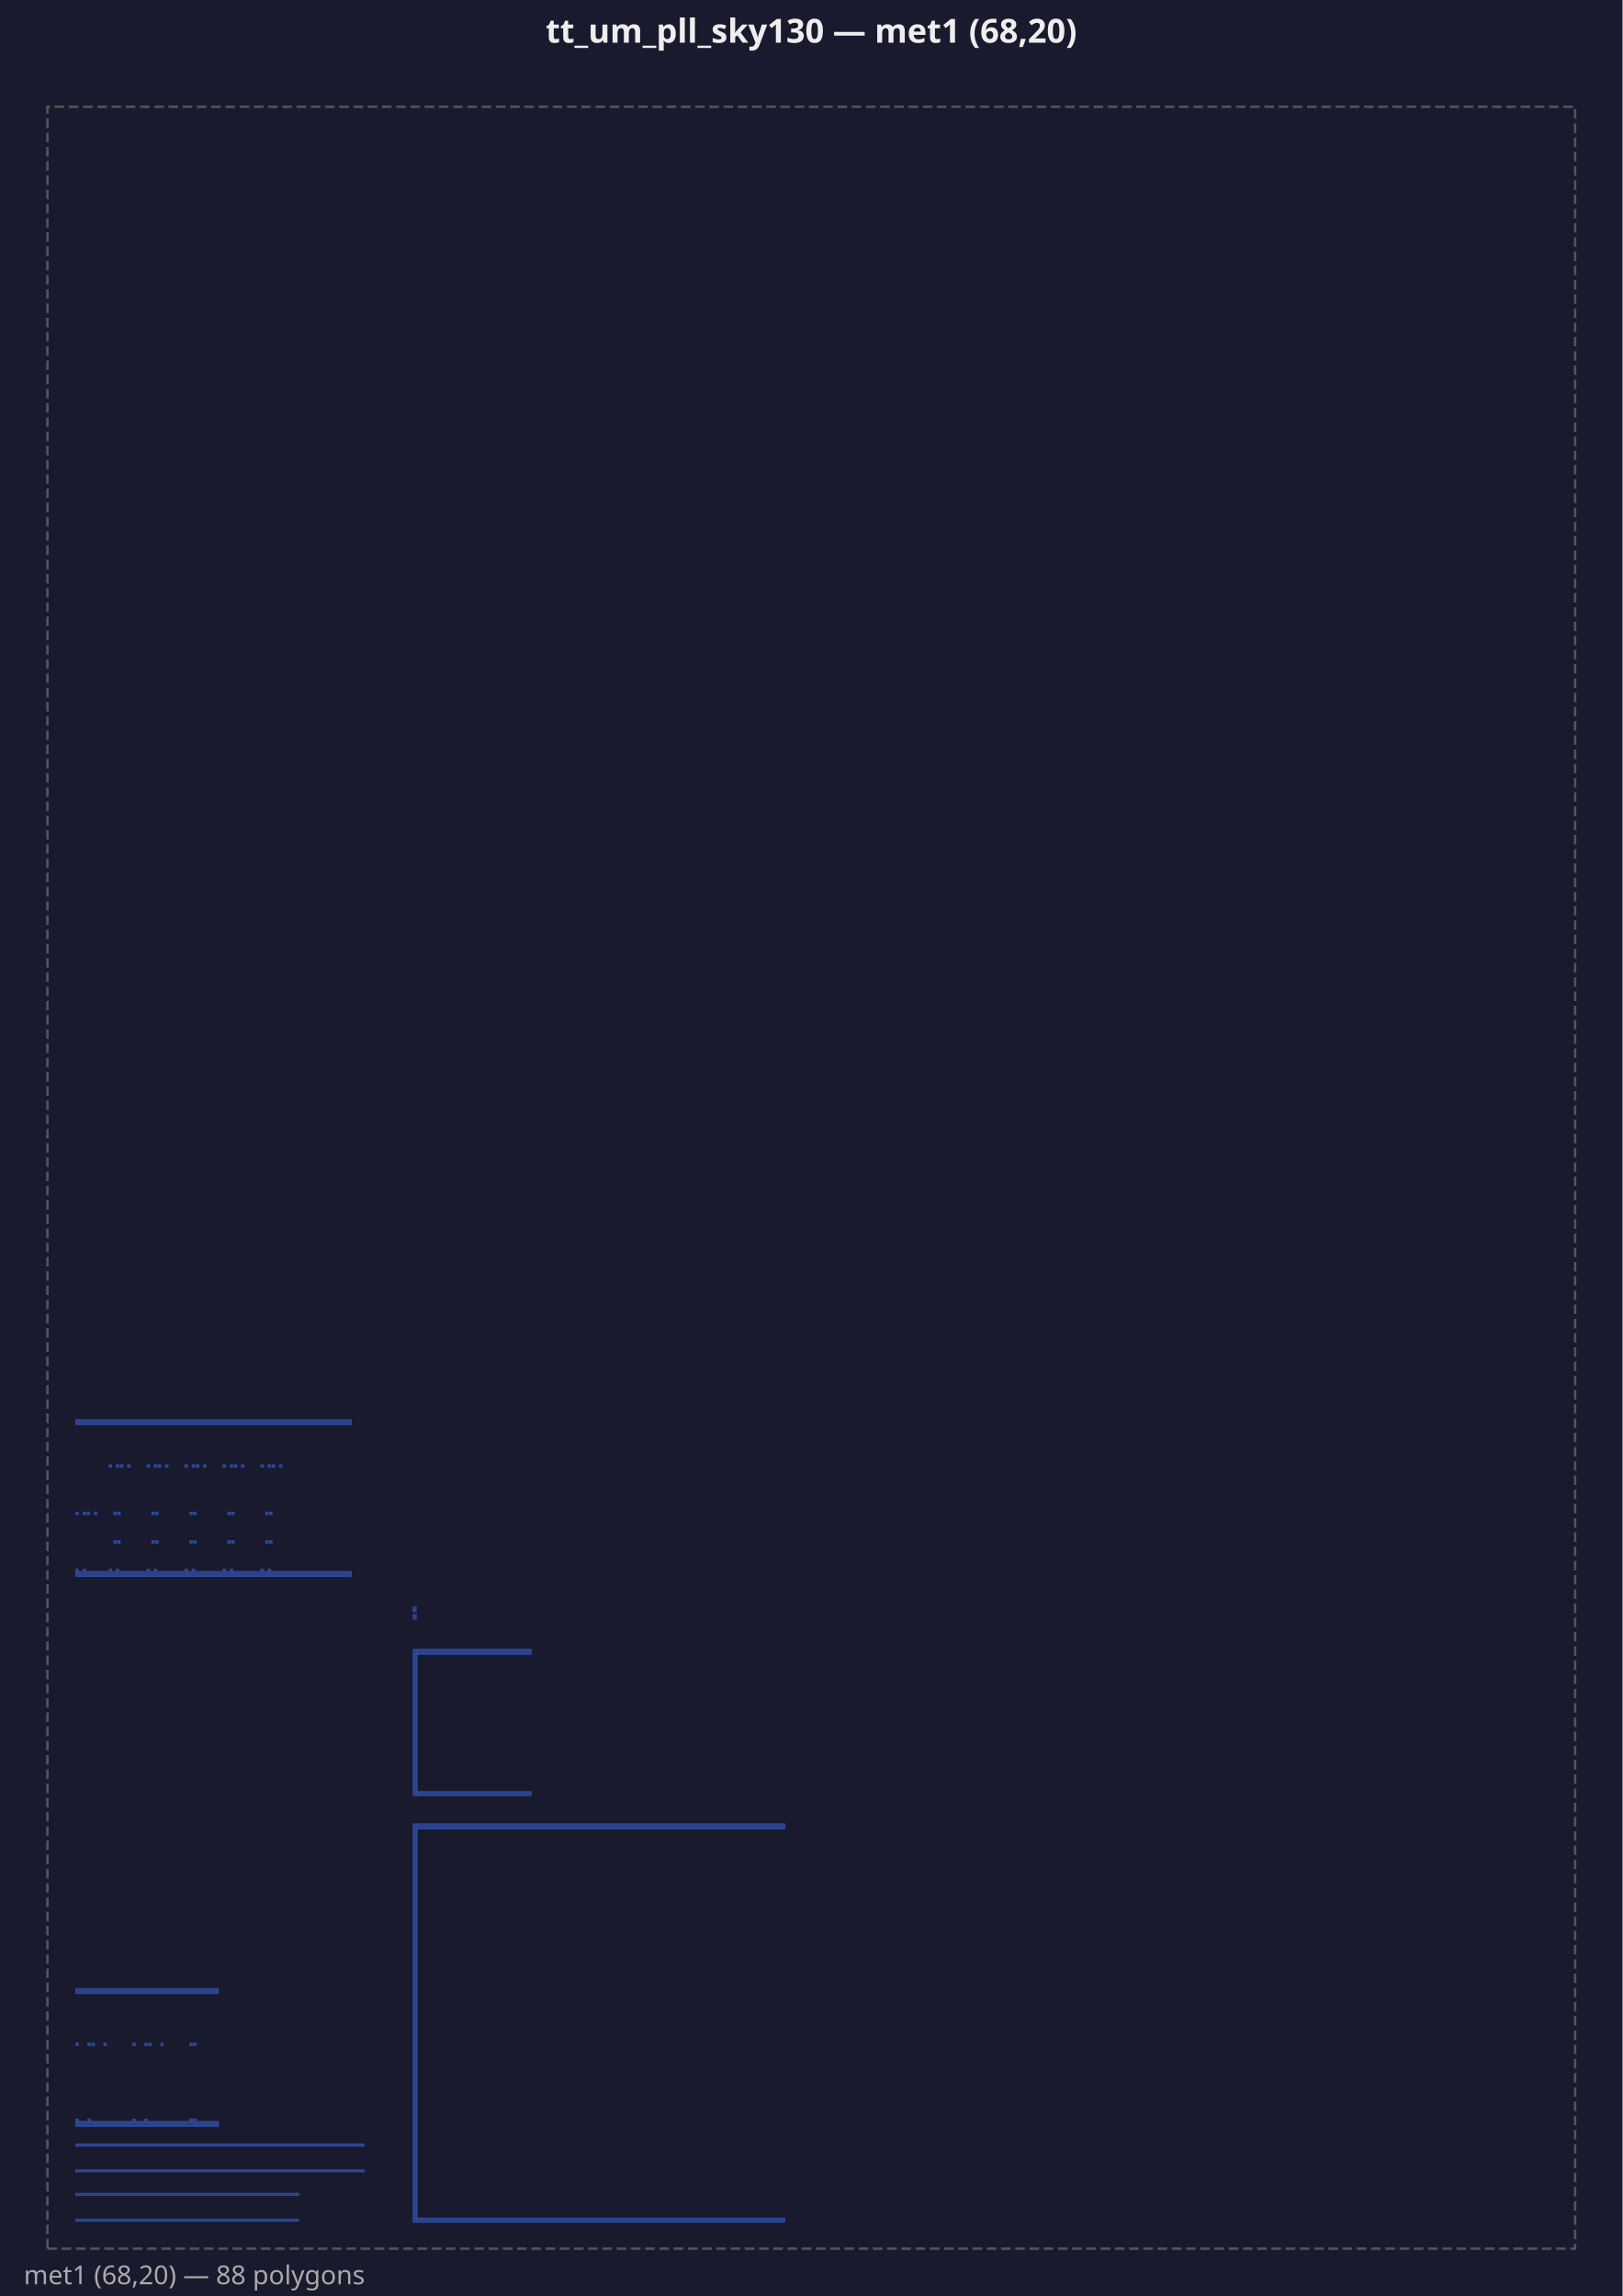
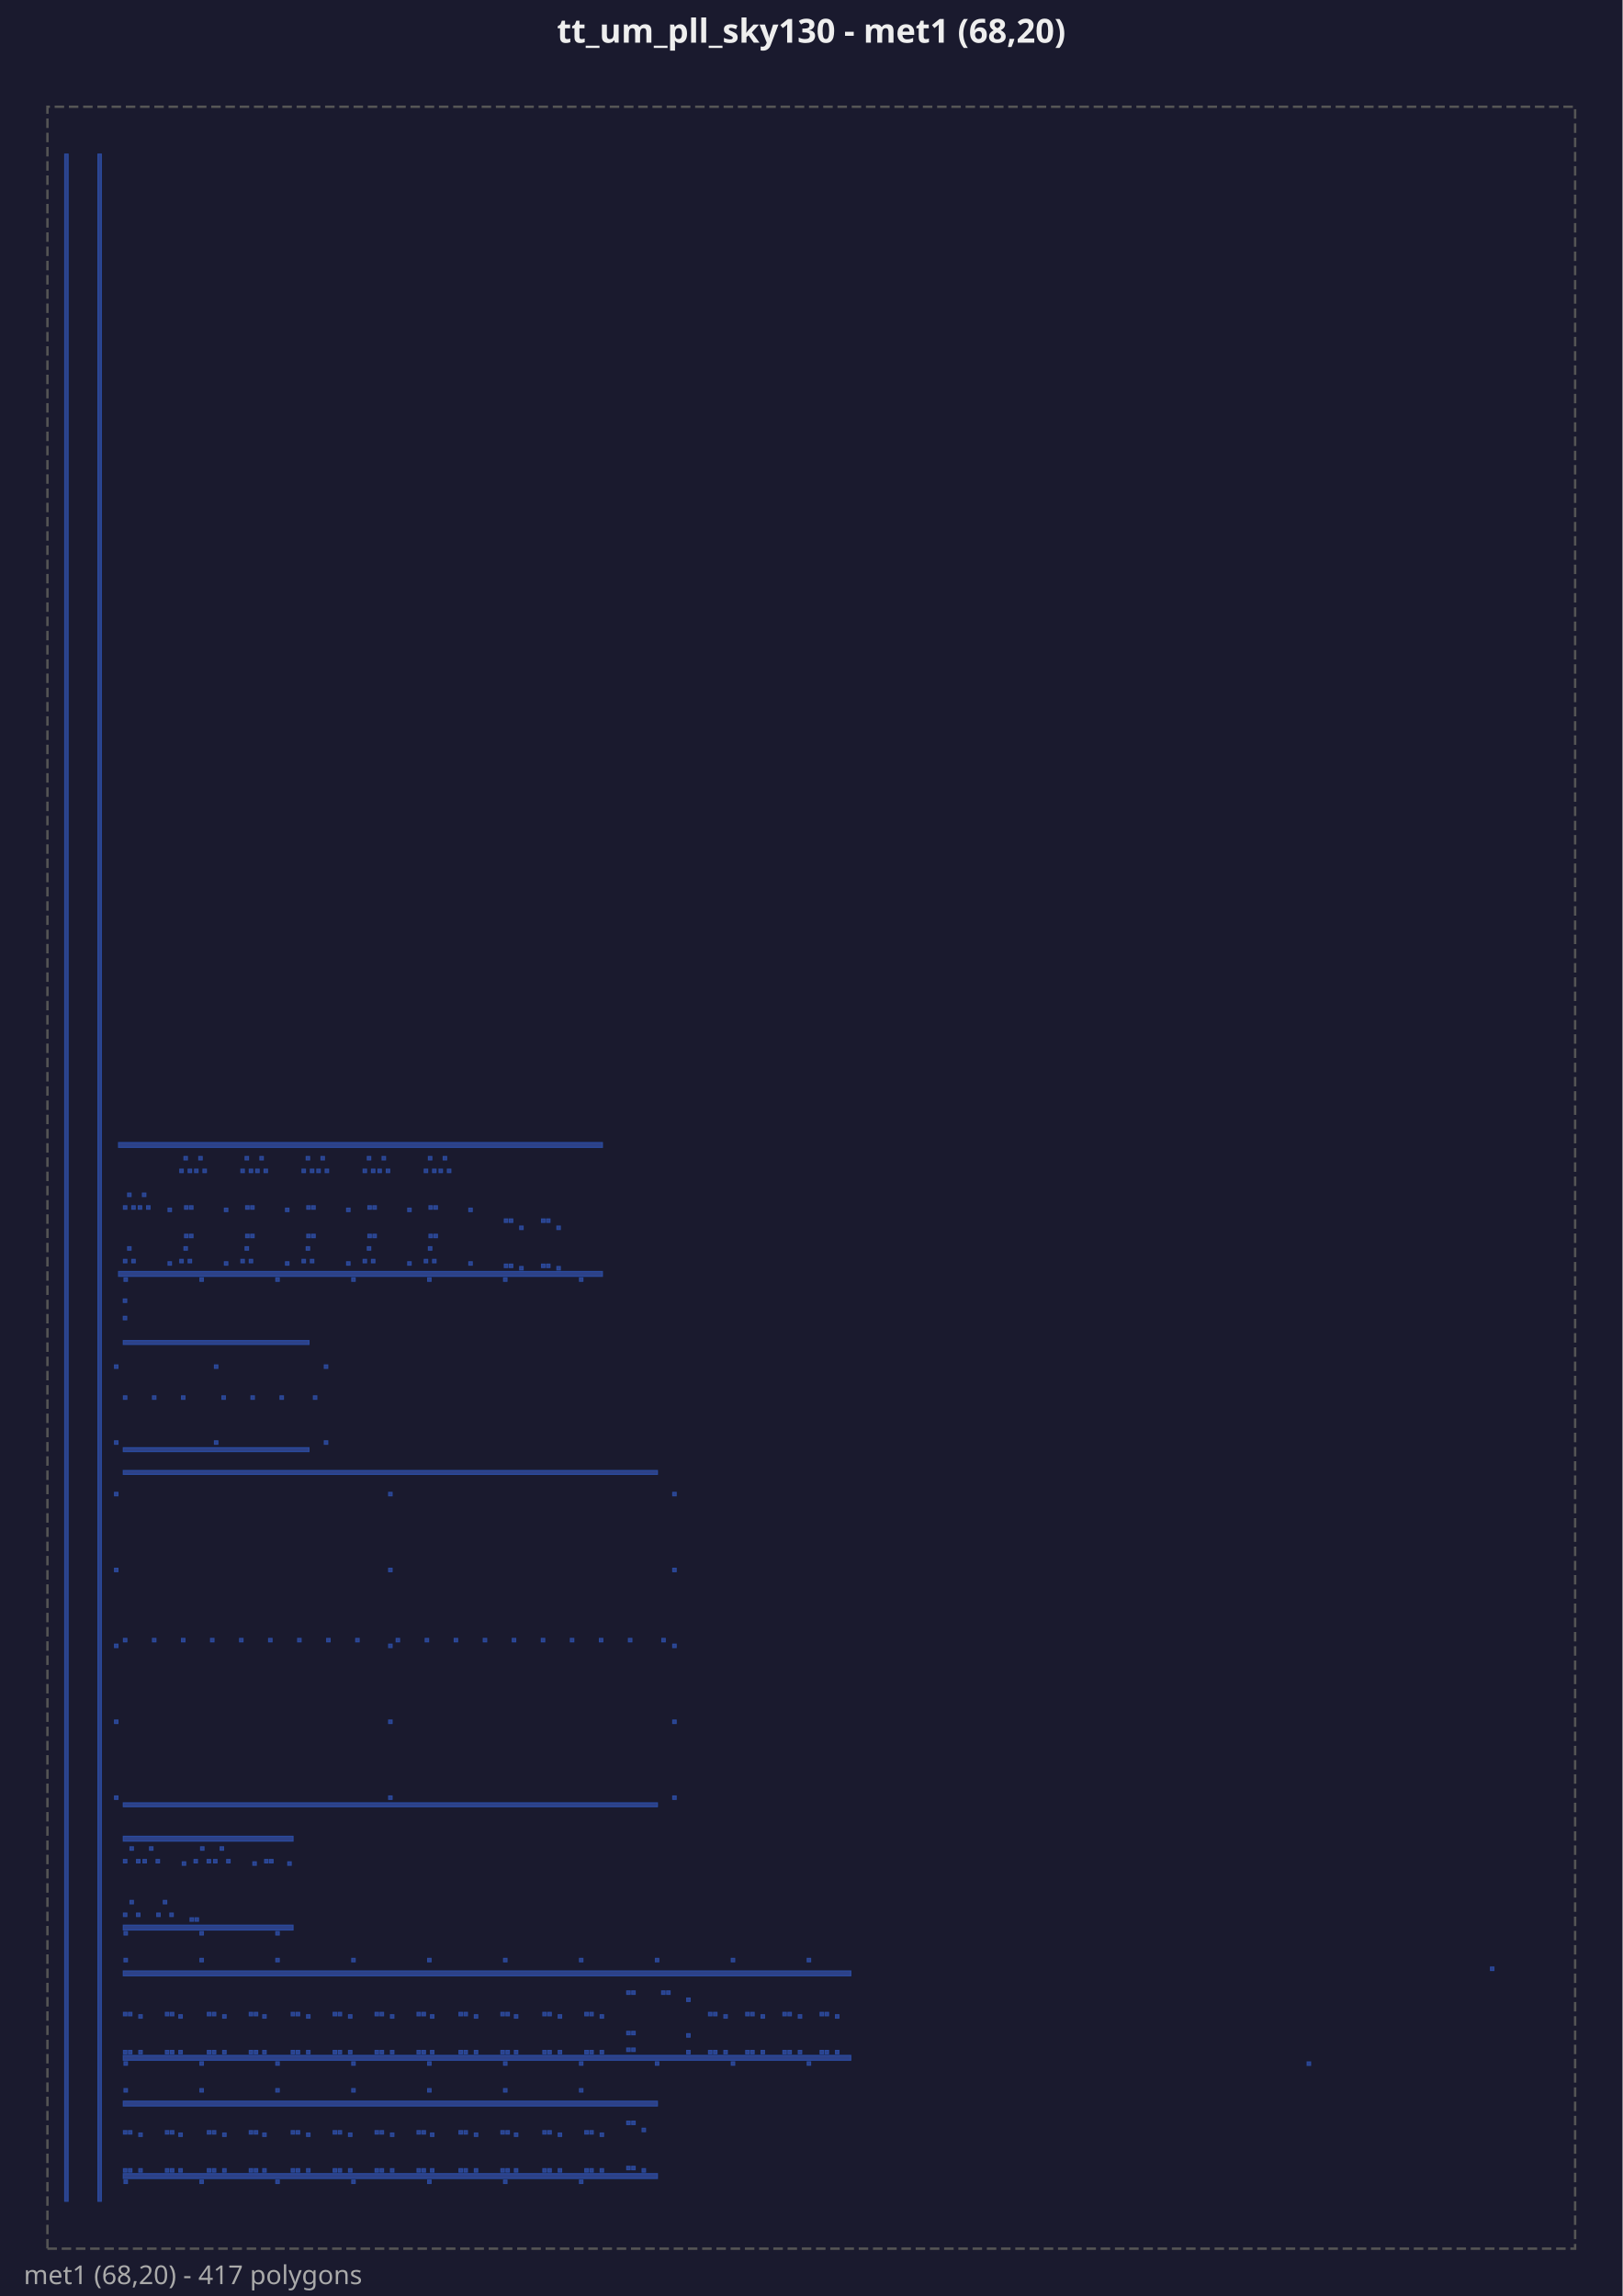
<svg xmlns="http://www.w3.org/2000/svg" width="684.0" height="968.0" viewBox="0 0 684.0 968.0">
  <rect width="100%" height="100%" fill="#1a1a2e" />
-   <text x="342.0" y="18" font-family="sans-serif" font-size="14" fill="#eee" text-anchor="middle" font-weight="bold">tt_um_pll_sky130 — met1 (68,20)</text>
+   <text x="342.0" y="18" font-family="sans-serif" font-size="14" fill="#eee" text-anchor="middle" font-weight="bold">tt_um_pll_sky130 - met1 (68,20)</text>
  <g transform="translate(0, 25)">
    <path d="M 20.00,923.04 L 664.00,923.04 L 664.00,20.00 L 20.00,20.00 Z" fill="none" stroke="#555555" stroke-width="1" stroke-dasharray="4,2" />
-     <path d="M 32.00,911.44 L 125.84,911.44 L 125.84,910.64 L 32.00,910.64 Z M 32.00,900.56 L 125.84,900.56 L 125.84,899.76 L 32.00,899.76 Z M 32.00,890.64 L 153.44,890.64 L 153.44,889.84 L 32.00,889.84 Z M 32.00,879.76 L 153.44,879.76 L 153.44,878.96 L 32.00,878.96 Z M 32.00,815.44 L 92.00,815.44 L 92.00,813.44 L 32.00,813.44 Z M 32.00,871.44 L 92.00,871.44 L 92.00,869.44 L 32.00,869.44 Z M 32.06,837.38 L 32.98,837.38 L 32.98,836.46 L 32.06,836.46 Z M 37.10,837.38 L 38.02,837.38 L 38.02,836.46 L 37.10,836.46 Z M 38.82,837.38 L 39.74,837.38 L 39.74,836.46 L 38.82,836.46 Z M 43.86,837.38 L 44.78,837.38 L 44.78,836.46 L 43.86,836.46 Z M 56.06,837.38 L 56.98,837.38 L 56.98,836.46 L 56.06,836.46 Z M 61.10,837.38 L 62.02,837.38 L 62.02,836.46 L 61.10,836.46 Z M 62.82,837.38 L 63.74,837.38 L 63.74,836.46 L 62.82,836.46 Z M 67.86,837.38 L 68.78,837.38 L 68.78,836.46 L 67.86,836.46 Z M 80.06,837.38 L 80.98,837.38 L 80.98,836.46 L 80.06,836.46 Z M 81.70,837.38 L 82.62,837.38 L 82.62,836.46 L 81.70,836.46 Z M 32.06,869.38 L 32.98,869.38 L 32.98,868.46 L 32.06,868.46 Z M 37.10,869.38 L 38.02,869.38 L 38.02,868.46 L 37.10,868.46 Z M 56.06,869.38 L 56.98,869.38 L 56.98,868.46 L 56.06,868.46 Z M 61.10,869.38 L 62.02,869.38 L 62.02,868.46 L 61.10,868.46 Z M 80.06,869.38 L 80.98,869.38 L 80.98,868.46 L 80.06,868.46 Z M 81.70,869.38 L 82.62,869.38 L 82.62,868.46 L 81.70,868.46 Z M 174.20,746.00 L 330.76,746.00 L 330.76,744.00 L 174.20,744.00 Z M 174.20,911.84 L 330.76,911.84 L 330.76,910.24 L 174.20,910.24 Z M 174.20,911.84 L 175.80,911.84 L 175.80,744.00 L 174.20,744.00 Z M 174.20,672.39 L 223.84,672.39 L 223.84,670.39 L 174.20,670.39 Z M 174.20,732.00 L 223.84,732.00 L 223.84,730.40 L 174.20,730.40 Z M 174.20,732.00 L 175.80,732.00 L 175.80,670.39 L 174.20,670.39 Z M 174.20,657.59 L 175.40,657.59 L 175.40,655.79 L 174.20,655.79 Z M 174.20,654.39 L 175.40,654.39 L 175.40,652.59 L 174.20,652.59 Z M 32.00,575.59 L 148.00,575.59 L 148.00,573.59 L 32.00,573.59 Z M 32.00,639.59 L 148.00,639.59 L 148.00,637.59 L 32.00,637.59 Z M 32.06,613.53 L 32.98,613.53 L 32.98,612.61 L 32.06,612.61 Z M 35.10,613.53 L 36.02,613.53 L 36.02,612.61 L 35.10,612.61 Z M 36.82,613.53 L 37.74,613.53 L 37.74,612.61 L 36.82,612.61 Z M 39.86,613.53 L 40.78,613.53 L 40.78,612.61 L 39.86,612.61 Z M 32.06,637.53 L 32.98,637.53 L 32.98,636.61 L 32.06,636.61 Z M 35.10,637.53 L 36.02,637.53 L 36.02,636.61 L 35.10,636.61 Z M 46.06,593.53 L 46.98,593.53 L 46.98,592.61 L 46.06,592.61 Z M 49.10,593.53 L 50.02,593.53 L 50.02,592.61 L 49.10,592.61 Z M 50.82,593.53 L 51.74,593.53 L 51.74,592.61 L 50.82,592.61 Z M 53.86,593.53 L 54.78,593.53 L 54.78,592.61 L 53.86,592.61 Z M 48.06,613.53 L 48.98,613.53 L 48.98,612.61 L 48.06,612.61 Z M 49.70,613.53 L 50.62,613.53 L 50.62,612.61 L 49.70,612.61 Z M 48.06,625.53 L 48.98,625.53 L 48.98,624.61 L 48.06,624.61 Z M 49.70,625.53 L 50.62,625.53 L 50.62,624.61 L 49.70,624.61 Z M 46.06,637.53 L 46.98,637.53 L 46.98,636.61 L 46.06,636.61 Z M 49.10,637.53 L 50.02,637.53 L 50.02,636.61 L 49.10,636.61 Z M 62.06,593.53 L 62.98,593.53 L 62.98,592.61 L 62.06,592.61 Z M 65.10,593.53 L 66.02,593.53 L 66.02,592.61 L 65.10,592.61 Z M 66.82,593.53 L 67.74,593.53 L 67.74,592.61 L 66.82,592.61 Z M 69.86,593.53 L 70.78,593.53 L 70.78,592.61 L 69.86,592.61 Z M 64.06,613.53 L 64.98,613.53 L 64.98,612.61 L 64.06,612.61 Z M 65.70,613.53 L 66.62,613.53 L 66.62,612.61 L 65.70,612.61 Z M 64.06,625.53 L 64.98,625.53 L 64.98,624.61 L 64.06,624.61 Z M 65.70,625.53 L 66.62,625.53 L 66.62,624.61 L 65.70,624.61 Z M 62.06,637.53 L 62.98,637.53 L 62.98,636.61 L 62.06,636.61 Z M 65.10,637.53 L 66.02,637.53 L 66.02,636.61 L 65.10,636.61 Z M 78.06,593.53 L 78.98,593.53 L 78.98,592.61 L 78.06,592.61 Z M 81.10,593.53 L 82.02,593.53 L 82.02,592.61 L 81.10,592.61 Z M 82.82,593.53 L 83.74,593.53 L 83.74,592.61 L 82.82,592.61 Z M 85.86,593.53 L 86.78,593.53 L 86.78,592.61 L 85.86,592.61 Z M 80.06,613.53 L 80.98,613.53 L 80.98,612.61 L 80.06,612.61 Z M 81.70,613.53 L 82.62,613.53 L 82.62,612.61 L 81.70,612.61 Z M 80.06,625.53 L 80.98,625.53 L 80.98,624.61 L 80.06,624.61 Z M 81.70,625.53 L 82.62,625.53 L 82.62,624.61 L 81.70,624.61 Z M 78.06,637.53 L 78.98,637.53 L 78.98,636.61 L 78.06,636.61 Z M 81.10,637.53 L 82.02,637.53 L 82.02,636.61 L 81.10,636.61 Z M 94.06,593.53 L 94.98,593.53 L 94.98,592.61 L 94.06,592.61 Z M 97.10,593.53 L 98.02,593.53 L 98.02,592.61 L 97.10,592.61 Z M 98.82,593.53 L 99.74,593.53 L 99.74,592.61 L 98.82,592.61 Z M 101.86,593.53 L 102.78,593.53 L 102.78,592.61 L 101.86,592.61 Z M 96.06,613.53 L 96.98,613.53 L 96.98,612.61 L 96.06,612.61 Z M 97.70,613.53 L 98.62,613.53 L 98.62,612.61 L 97.70,612.61 Z M 96.06,625.53 L 96.98,625.53 L 96.98,624.61 L 96.06,624.61 Z M 97.70,625.53 L 98.62,625.53 L 98.62,624.61 L 97.70,624.61 Z M 94.06,637.53 L 94.98,637.53 L 94.98,636.61 L 94.06,636.61 Z M 97.10,637.53 L 98.02,637.53 L 98.02,636.61 L 97.10,636.61 Z M 110.06,593.53 L 110.98,593.53 L 110.98,592.61 L 110.06,592.61 Z M 113.10,593.53 L 114.02,593.53 L 114.02,592.61 L 113.10,592.61 Z M 114.82,593.53 L 115.74,593.53 L 115.74,592.61 L 114.82,592.61 Z M 117.86,593.53 L 118.78,593.53 L 118.78,592.61 L 117.86,592.61 Z M 112.06,613.53 L 112.98,613.53 L 112.98,612.61 L 112.06,612.61 Z M 113.70,613.53 L 114.62,613.53 L 114.62,612.61 L 113.70,612.61 Z M 112.06,625.53 L 112.98,625.53 L 112.98,624.61 L 112.06,624.61 Z M 113.70,625.53 L 114.62,625.53 L 114.62,624.61 L 113.70,624.61 Z M 110.06,637.53 L 110.98,637.53 L 110.98,636.61 L 110.06,636.61 Z M 113.10,637.53 L 114.02,637.53 L 114.02,636.61 L 113.10,636.61 Z" fill="#4169E1" fill-opacity="0.5" stroke="#2a4a9e" stroke-width="0.5" />
-     <text x="10" y="938.04" font-family="sans-serif" font-size="11" fill="#aaaaaa">met1 (68,20) — 88 polygons</text>
+     <path d="M 41.30,40.00 L 41.30,903.04 L 42.70,903.04 L 42.70,40.00 Z M 27.30,40.00 L 27.30,903.04 L 28.70,903.04 L 28.70,40.00 Z M 253.92,456.72 L 50.00,456.72 L 50.00,458.72 L 253.92,458.72 Z M 156.26,462.60 L 154.86,462.60 L 154.86,464.00 L 156.26,464.00 Z M 162.50,462.60 L 161.10,462.60 L 161.10,464.00 L 162.50,464.00 Z M 182.02,462.60 L 180.62,462.60 L 180.62,464.00 L 182.02,464.00 Z M 188.26,462.60 L 186.86,462.60 L 186.86,464.00 L 188.26,464.00 Z M 136.74,462.60 L 135.34,462.60 L 135.34,464.00 L 136.74,464.00 Z M 130.50,462.60 L 129.10,462.60 L 129.10,464.00 L 130.50,464.00 Z M 110.98,462.60 L 109.58,462.60 L 109.58,464.00 L 110.98,464.00 Z M 104.74,462.60 L 103.34,462.60 L 103.34,464.00 L 104.74,464.00 Z M 78.98,462.60 L 77.58,462.60 L 77.58,464.00 L 78.98,464.00 Z M 85.22,462.60 L 83.82,462.60 L 83.82,464.00 L 85.22,464.00 Z M 109.22,467.94 L 107.82,467.94 L 107.82,469.34 L 109.22,469.34 Z M 138.50,467.94 L 137.10,467.94 L 137.10,469.34 L 138.50,469.34 Z M 77.22,467.94 L 75.82,467.94 L 75.82,469.34 L 77.22,469.34 Z M 80.74,467.94 L 79.34,467.94 L 79.34,469.34 L 80.74,469.34 Z M 154.50,467.94 L 153.10,467.94 L 153.10,469.34 L 154.50,469.34 Z M 158.02,467.94 L 156.62,467.94 L 156.62,469.34 L 158.02,469.34 Z M 83.46,467.94 L 82.06,467.94 L 82.06,469.34 L 83.46,469.34 Z M 160.74,467.94 L 159.34,467.94 L 159.34,469.34 L 160.74,469.34 Z M 164.26,467.94 L 162.86,467.94 L 162.86,469.34 L 164.26,469.34 Z M 86.98,467.94 L 85.58,467.94 L 85.58,469.34 L 86.98,469.34 Z M 134.98,467.94 L 133.58,467.94 L 133.58,469.34 L 134.98,469.34 Z M 180.26,467.94 L 178.86,467.94 L 178.86,469.34 L 180.26,469.34 Z M 183.78,467.94 L 182.38,467.94 L 182.38,469.34 L 183.78,469.34 Z M 132.26,467.94 L 130.86,467.94 L 130.86,469.34 L 132.26,469.34 Z M 128.74,467.94 L 127.34,467.94 L 127.34,469.34 L 128.74,469.34 Z M 102.98,467.94 L 101.58,467.94 L 101.58,469.34 L 102.98,469.34 Z M 186.50,467.94 L 185.10,467.94 L 185.10,469.34 L 186.50,469.34 Z M 106.50,467.94 L 105.10,467.94 L 105.10,469.34 L 106.50,469.34 Z M 190.02,467.94 L 188.62,467.94 L 188.62,469.34 L 190.02,469.34 Z M 112.74,467.94 L 111.34,467.94 L 111.34,469.34 L 112.74,469.34 Z M 55.22,478.04 L 53.82,478.04 L 53.82,479.44 L 55.22,479.44 Z M 61.46,478.04 L 60.06,478.04 L 60.06,479.44 L 61.46,479.44 Z M 132.86,483.38 L 131.46,483.38 L 131.46,484.78 L 132.86,484.78 Z M 107.10,483.38 L 105.70,483.38 L 105.70,484.78 L 107.10,484.78 Z M 104.98,483.38 L 103.58,483.38 L 103.58,484.78 L 104.98,484.78 Z M 81.34,483.38 L 79.94,483.38 L 79.94,484.78 L 81.34,484.78 Z M 79.22,483.38 L 77.82,483.38 L 77.82,484.78 L 79.22,484.78 Z M 158.62,483.38 L 157.22,483.38 L 157.22,484.78 L 158.62,484.78 Z M 156.50,483.38 L 155.10,483.38 L 155.10,484.78 L 156.50,484.78 Z M 184.38,483.38 L 182.98,483.38 L 182.98,484.78 L 184.38,484.78 Z M 182.26,483.38 L 180.86,483.38 L 180.86,484.78 L 182.26,484.78 Z M 130.74,483.38 L 129.34,483.38 L 129.34,484.78 L 130.74,484.78 Z M 53.46,483.38 L 52.06,483.38 L 52.06,484.78 L 53.46,484.78 Z M 63.22,483.38 L 61.82,483.38 L 61.82,484.78 L 63.22,484.78 Z M 59.70,483.38 L 58.30,483.38 L 58.30,484.78 L 59.70,484.78 Z M 56.98,483.38 L 55.58,483.38 L 55.58,484.78 L 56.98,484.78 Z M 121.78,484.38 L 120.38,484.38 L 120.38,485.78 L 121.78,485.78 Z M 173.30,484.38 L 171.90,484.38 L 171.90,485.78 L 173.30,485.78 Z M 199.06,484.38 L 197.66,484.38 L 197.66,485.78 L 199.06,485.78 Z M 147.54,484.38 L 146.14,484.38 L 146.14,485.78 L 147.54,485.78 Z M 72.26,484.38 L 70.86,484.38 L 70.86,485.78 L 72.26,485.78 Z M 96.02,484.38 L 94.62,484.38 L 94.62,485.78 L 96.02,485.78 Z M 216.14,488.94 L 214.74,488.94 L 214.74,490.34 L 216.14,490.34 Z M 214.02,488.94 L 212.62,488.94 L 212.62,490.34 L 214.02,490.34 Z M 229.70,488.94 L 228.30,488.94 L 228.30,490.34 L 229.70,490.34 Z M 231.82,488.94 L 230.42,488.94 L 230.42,490.34 L 231.82,490.34 Z M 236.18,491.94 L 234.78,491.94 L 234.78,493.34 L 236.18,493.34 Z M 220.50,491.94 L 219.10,491.94 L 219.10,493.34 L 220.50,493.34 Z M 184.38,495.38 L 182.98,495.38 L 182.98,496.78 L 184.38,496.78 Z M 132.86,495.38 L 131.46,495.38 L 131.46,496.78 L 132.86,496.78 Z M 130.74,495.38 L 129.34,495.38 L 129.34,496.78 L 130.74,496.78 Z M 104.98,495.38 L 103.58,495.38 L 103.58,496.78 L 104.98,496.78 Z M 107.10,495.38 L 105.70,495.38 L 105.70,496.78 L 107.10,496.78 Z M 182.26,495.38 L 180.86,495.38 L 180.86,496.78 L 182.26,496.78 Z M 158.62,495.38 L 157.22,495.38 L 157.22,496.78 L 158.62,496.78 Z M 81.34,495.38 L 79.94,495.38 L 79.94,496.78 L 81.34,496.78 Z M 79.22,495.38 L 77.82,495.38 L 77.82,496.78 L 79.22,496.78 Z M 156.50,495.38 L 155.10,495.38 L 155.10,496.78 L 156.50,496.78 Z M 130.50,500.64 L 129.10,500.64 L 129.10,502.04 L 130.50,502.04 Z M 182.02,500.64 L 180.62,500.64 L 180.62,502.04 L 182.02,502.04 Z M 55.22,500.64 L 53.82,500.64 L 53.82,502.04 L 55.22,502.04 Z M 104.74,500.64 L 103.34,500.64 L 103.34,502.04 L 104.74,502.04 Z M 156.26,500.64 L 154.86,500.64 L 154.86,502.04 L 156.26,502.04 Z M 78.98,500.64 L 77.58,500.64 L 77.58,502.04 L 78.98,502.04 Z M 183.78,505.98 L 182.38,505.98 L 182.38,507.38 L 183.78,507.38 Z M 154.50,505.98 L 153.10,505.98 L 153.10,507.38 L 154.50,507.38 Z M 158.02,505.98 L 156.62,505.98 L 156.62,507.38 L 158.02,507.38 Z M 180.26,505.98 L 178.86,505.98 L 178.86,507.38 L 180.26,507.38 Z M 132.26,505.98 L 130.86,505.98 L 130.86,507.38 L 132.26,507.38 Z M 128.74,505.98 L 127.34,505.98 L 127.34,507.38 L 128.74,507.38 Z M 80.74,505.98 L 79.34,505.98 L 79.34,507.38 L 80.74,507.38 Z M 77.22,505.98 L 75.82,505.98 L 75.82,507.38 L 77.22,507.38 Z M 102.98,505.98 L 101.58,505.98 L 101.58,507.38 L 102.98,507.38 Z M 106.50,505.98 L 105.10,505.98 L 105.10,507.38 L 106.50,507.38 Z M 56.98,505.98 L 55.58,505.98 L 55.58,507.38 L 56.98,507.38 Z M 53.46,505.98 L 52.06,505.98 L 52.06,507.38 L 53.46,507.38 Z M 121.78,506.98 L 120.38,506.98 L 120.38,508.38 L 121.78,508.38 Z M 72.26,506.98 L 70.86,506.98 L 70.86,508.38 L 72.26,508.38 Z M 96.02,506.98 L 94.62,506.98 L 94.62,508.38 L 96.02,508.38 Z M 199.06,506.98 L 197.66,506.98 L 197.66,508.38 L 199.06,508.38 Z M 173.30,506.98 L 171.90,506.98 L 171.90,508.38 L 173.30,508.38 Z M 147.54,506.98 L 146.14,506.98 L 146.14,508.38 L 147.54,508.38 Z M 231.82,507.98 L 230.42,507.98 L 230.42,509.38 L 231.82,509.38 Z M 214.02,507.98 L 212.62,507.98 L 212.62,509.38 L 214.02,509.38 Z M 216.14,507.98 L 214.74,507.98 L 214.74,509.38 L 216.14,509.38 Z M 229.70,507.98 L 228.30,507.98 L 228.30,509.38 L 229.70,509.38 Z M 236.18,508.98 L 234.78,508.98 L 234.78,510.38 L 236.18,510.38 Z M 220.50,508.98 L 219.10,508.98 L 219.10,510.38 L 220.50,510.38 Z M 253.92,511.08 L 50.00,511.08 L 50.00,513.08 L 253.92,513.08 Z M 213.70,513.78 L 212.30,513.78 L 212.30,515.18 L 213.70,515.18 Z M 53.70,513.78 L 52.30,513.78 L 52.30,515.18 L 53.70,515.18 Z M 85.70,513.78 L 84.30,513.78 L 84.30,515.18 L 85.70,515.18 Z M 117.70,513.78 L 116.30,513.78 L 116.30,515.18 L 117.70,515.18 Z M 149.70,513.78 L 148.30,513.78 L 148.30,515.18 L 149.70,515.18 Z M 181.70,513.78 L 180.30,513.78 L 180.30,515.18 L 181.70,515.18 Z M 245.70,513.78 L 244.30,513.78 L 244.30,515.18 L 245.70,515.18 Z M 53.40,522.68 L 52.00,522.68 L 52.00,524.08 L 53.40,524.08 Z M 53.40,530.00 L 52.00,530.00 L 52.00,531.40 L 53.40,531.40 Z M 130.24,540.20 L 52.00,540.20 L 52.00,541.80 L 130.24,541.80 Z M 49.70,550.48 L 48.30,550.48 L 48.30,551.88 L 49.70,551.88 Z M 138.14,550.48 L 136.74,550.48 L 136.74,551.88 L 138.14,551.88 Z M 91.82,550.48 L 90.42,550.48 L 90.42,551.88 L 91.82,551.88 Z M 94.98,563.52 L 93.58,563.52 L 93.58,564.92 L 94.98,564.92 Z M 77.94,563.52 L 76.54,563.52 L 76.54,564.92 L 77.94,564.92 Z M 107.22,563.52 L 105.82,563.52 L 105.82,564.92 L 107.22,564.92 Z M 119.46,563.52 L 118.06,563.52 L 118.06,564.92 L 119.46,564.92 Z M 53.46,563.52 L 52.06,563.52 L 52.06,564.92 L 53.46,564.92 Z M 133.54,563.52 L 132.14,563.52 L 132.14,564.92 L 133.54,564.92 Z M 65.70,563.52 L 64.30,563.52 L 64.30,564.92 L 65.70,564.92 Z M 91.82,582.48 L 90.42,582.48 L 90.42,583.88 L 91.82,583.88 Z M 49.70,582.48 L 48.30,582.48 L 48.30,583.88 L 49.70,583.88 Z M 138.14,582.48 L 136.74,582.48 L 136.74,583.88 L 138.14,583.88 Z M 130.24,585.38 L 52.00,585.38 L 52.00,586.98 L 130.24,586.98 Z M 277.12,594.98 L 52.00,594.98 L 52.00,596.58 L 277.12,596.58 Z M 165.26,604.20 L 163.86,604.20 L 163.86,605.60 L 165.26,605.60 Z M 49.70,604.20 L 48.30,604.20 L 48.30,605.60 L 49.70,605.60 Z M 285.02,604.20 L 283.62,604.20 L 283.62,605.60 L 285.02,605.60 Z M 165.26,636.20 L 163.86,636.20 L 163.86,637.60 L 165.26,637.60 Z M 49.70,636.20 L 48.30,636.20 L 48.30,637.60 L 49.70,637.60 Z M 285.02,636.20 L 283.62,636.20 L 283.62,637.60 L 285.02,637.60 Z M 241.86,665.78 L 240.46,665.78 L 240.46,667.18 L 241.86,667.18 Z M 280.42,665.78 L 279.02,665.78 L 279.02,667.18 L 280.42,667.18 Z M 266.34,665.78 L 264.94,665.78 L 264.94,667.18 L 266.34,667.18 Z M 254.10,665.78 L 252.70,665.78 L 252.70,667.18 L 254.10,667.18 Z M 90.18,665.78 L 88.78,665.78 L 88.78,667.18 L 90.18,667.18 Z M 126.90,665.78 L 125.50,665.78 L 125.50,667.18 L 126.90,667.18 Z M 77.94,665.78 L 76.54,665.78 L 76.54,667.18 L 77.94,667.18 Z M 139.14,665.78 L 137.74,665.78 L 137.74,667.18 L 139.14,667.18 Z M 65.70,665.78 L 64.30,665.78 L 64.30,667.18 L 65.70,667.18 Z M 114.66,665.78 L 113.26,665.78 L 113.26,667.18 L 114.66,667.18 Z M 53.46,665.78 L 52.06,665.78 L 52.06,667.18 L 53.46,667.18 Z M 229.62,665.78 L 228.22,665.78 L 228.22,667.18 L 229.62,667.18 Z M 217.38,665.78 L 215.98,665.78 L 215.98,667.18 L 217.38,667.18 Z M 151.38,665.78 L 149.98,665.78 L 149.98,667.18 L 151.38,667.18 Z M 205.14,665.78 L 203.74,665.78 L 203.74,667.18 L 205.14,667.18 Z M 102.42,665.78 L 101.02,665.78 L 101.02,667.18 L 102.42,667.18 Z M 192.90,665.78 L 191.50,665.78 L 191.50,667.18 L 192.90,667.18 Z M 180.66,665.78 L 179.26,665.78 L 179.26,667.18 L 180.66,667.18 Z M 168.42,665.78 L 167.02,665.78 L 167.02,667.18 L 168.42,667.18 Z M 165.26,668.20 L 163.86,668.20 L 163.86,669.60 L 165.26,669.60 Z M 49.70,668.20 L 48.30,668.20 L 48.30,669.60 L 49.70,669.60 Z M 285.02,668.20 L 283.62,668.20 L 283.62,669.60 L 285.02,669.60 Z M 49.70,700.20 L 48.30,700.20 L 48.30,701.60 L 49.70,701.60 Z M 165.26,700.20 L 163.86,700.20 L 163.86,701.60 L 165.26,701.60 Z M 285.02,700.20 L 283.62,700.20 L 283.62,701.60 L 285.02,701.60 Z M 165.26,732.20 L 163.86,732.20 L 163.86,733.60 L 165.26,733.60 Z M 285.02,732.20 L 283.62,732.20 L 283.62,733.60 L 285.02,733.60 Z M 49.70,732.20 L 48.30,732.20 L 48.30,733.60 L 49.70,733.60 Z M 277.12,735.10 L 52.00,735.10 L 52.00,736.70 L 277.12,736.70 Z M 123.52,749.20 L 52.00,749.20 L 52.00,751.20 L 123.52,751.20 Z M 64.46,753.64 L 63.06,753.64 L 63.06,755.04 L 64.46,755.04 Z M 94.22,753.64 L 92.82,753.64 L 92.82,755.04 L 94.22,755.04 Z M 85.98,753.64 L 84.58,753.64 L 84.58,755.04 L 85.98,755.04 Z M 56.22,753.64 L 54.82,753.64 L 54.82,755.04 L 56.22,755.04 Z M 115.10,758.98 L 113.70,758.98 L 113.70,760.38 L 115.10,760.38 Z M 96.98,758.98 L 95.58,758.98 L 95.58,760.38 L 96.98,760.38 Z M 58.98,758.98 L 57.58,758.98 L 57.58,760.38 L 58.98,760.38 Z M 112.98,758.98 L 111.58,758.98 L 111.58,760.38 L 112.98,760.38 Z M 91.46,758.98 L 90.06,758.98 L 90.06,760.38 L 91.46,760.38 Z M 88.74,758.98 L 87.34,758.98 L 87.34,760.38 L 88.74,760.38 Z M 83.22,758.98 L 81.82,758.98 L 81.82,760.38 L 83.22,760.38 Z M 67.22,758.98 L 65.82,758.98 L 65.82,760.38 L 67.22,760.38 Z M 61.70,758.98 L 60.30,758.98 L 60.30,760.38 L 61.70,760.38 Z M 53.46,758.98 L 52.06,758.98 L 52.06,760.38 L 53.46,760.38 Z M 122.74,759.98 L 121.34,759.98 L 121.34,761.38 L 122.74,761.38 Z M 108.02,759.98 L 106.62,759.98 L 106.62,761.38 L 108.02,761.38 Z M 78.26,759.98 L 76.86,759.98 L 76.86,761.38 L 78.26,761.38 Z M 70.26,776.24 L 68.86,776.24 L 68.86,777.64 L 70.26,777.64 Z M 56.22,776.24 L 54.82,776.24 L 54.82,777.64 L 56.22,777.64 Z M 58.98,781.58 L 57.58,781.58 L 57.58,782.98 L 58.98,782.98 Z M 67.50,781.58 L 66.10,781.58 L 66.10,782.98 L 67.50,782.98 Z M 73.02,781.58 L 71.62,781.58 L 71.62,782.98 L 73.02,782.98 Z M 53.46,781.58 L 52.06,781.58 L 52.06,782.98 L 53.46,782.98 Z M 81.54,783.58 L 80.14,783.58 L 80.14,784.98 L 81.54,784.98 Z M 83.66,783.58 L 82.26,783.58 L 82.26,784.98 L 83.66,784.98 Z M 123.52,786.68 L 52.00,786.68 L 52.00,788.68 L 123.52,788.68 Z M 85.70,789.38 L 84.30,789.38 L 84.30,790.78 L 85.70,790.78 Z M 53.70,789.38 L 52.30,789.38 L 52.30,790.78 L 53.70,790.78 Z M 117.70,789.38 L 116.30,789.38 L 116.30,790.78 L 117.70,790.78 Z M 341.70,800.68 L 340.30,800.68 L 340.30,802.08 L 341.70,802.08 Z M 213.70,800.68 L 212.30,800.68 L 212.30,802.08 L 213.70,802.08 Z M 309.70,800.68 L 308.30,800.68 L 308.30,802.08 L 309.70,802.08 Z M 277.70,800.68 L 276.30,800.68 L 276.30,802.08 L 277.70,802.08 Z M 245.70,800.68 L 244.30,800.68 L 244.30,802.08 L 245.70,802.08 Z M 53.70,800.68 L 52.30,800.68 L 52.30,802.08 L 53.70,802.08 Z M 85.70,800.68 L 84.30,800.68 L 84.30,802.08 L 85.70,802.08 Z M 117.70,800.68 L 116.30,800.68 L 116.30,802.08 L 117.70,802.08 Z M 149.70,800.68 L 148.30,800.68 L 148.30,802.08 L 149.70,802.08 Z M 181.70,800.68 L 180.30,800.68 L 180.30,802.08 L 181.70,802.08 Z M 629.74,804.34 L 628.34,804.34 L 628.34,805.74 L 629.74,805.74 Z M 358.64,805.98 L 52.00,805.98 L 52.00,807.98 L 358.64,807.98 Z M 282.46,814.40 L 281.06,814.40 L 281.06,815.80 L 282.46,815.80 Z M 280.34,814.40 L 278.94,814.40 L 278.94,815.80 L 280.34,815.80 Z M 267.74,814.40 L 266.34,814.40 L 266.34,815.80 L 267.74,815.80 Z M 265.62,814.40 L 264.22,814.40 L 264.22,815.80 L 265.62,815.80 Z M 290.90,817.40 L 289.50,817.40 L 289.50,818.80 L 290.90,818.80 Z M 347.14,823.44 L 345.74,823.44 L 345.74,824.84 L 347.14,824.84 Z M 143.98,823.44 L 142.58,823.44 L 142.58,824.84 L 143.98,824.84 Z M 71.14,823.44 L 69.74,823.44 L 69.74,824.84 L 71.14,824.84 Z M 73.26,823.44 L 71.86,823.44 L 71.86,824.84 L 73.26,824.84 Z M 88.82,823.44 L 87.42,823.44 L 87.42,824.84 L 88.82,824.84 Z M 90.94,823.44 L 89.54,823.44 L 89.54,824.84 L 90.94,824.84 Z M 108.62,823.44 L 107.22,823.44 L 107.22,824.84 L 108.62,824.84 Z M 250.06,823.44 L 248.66,823.44 L 248.66,824.84 L 250.06,824.84 Z M 247.94,823.44 L 246.54,823.44 L 246.54,824.84 L 247.94,824.84 Z M 124.18,823.44 L 122.78,823.44 L 122.78,824.84 L 124.18,824.84 Z M 126.30,823.44 L 124.90,823.44 L 124.90,824.84 L 126.30,824.84 Z M 141.86,823.44 L 140.46,823.44 L 140.46,824.84 L 141.86,824.84 Z M 106.50,823.44 L 105.10,823.44 L 105.10,824.84 L 106.50,824.84 Z M 232.38,823.44 L 230.98,823.44 L 230.98,824.84 L 232.38,824.84 Z M 230.26,823.44 L 228.86,823.44 L 228.86,824.84 L 230.26,824.84 Z M 159.54,823.44 L 158.14,823.44 L 158.14,824.84 L 159.54,824.84 Z M 161.66,823.44 L 160.26,823.44 L 160.26,824.84 L 161.66,824.84 Z M 177.22,823.44 L 175.82,823.44 L 175.82,824.84 L 177.22,824.84 Z M 179.34,823.44 L 177.94,823.44 L 177.94,824.84 L 179.34,824.84 Z M 214.70,823.44 L 213.30,823.44 L 213.30,824.84 L 214.70,824.84 Z M 212.58,823.44 L 211.18,823.44 L 211.18,824.84 L 212.58,824.84 Z M 194.90,823.44 L 193.50,823.44 L 193.50,824.84 L 194.90,824.84 Z M 197.02,823.44 L 195.62,823.44 L 195.62,824.84 L 197.02,824.84 Z M 349.26,823.44 L 347.86,823.44 L 347.86,824.84 L 349.26,824.84 Z M 55.58,823.44 L 54.18,823.44 L 54.18,824.84 L 55.58,824.84 Z M 317.90,823.44 L 316.50,823.44 L 316.50,824.84 L 317.90,824.84 Z M 302.22,823.44 L 300.82,823.44 L 300.82,824.84 L 302.22,824.84 Z M 315.78,823.44 L 314.38,823.44 L 314.38,824.84 L 315.78,824.84 Z M 53.46,823.44 L 52.06,823.44 L 52.06,824.84 L 53.46,824.84 Z M 331.46,823.44 L 330.06,823.44 L 330.06,824.84 L 331.46,824.84 Z M 333.58,823.44 L 332.18,823.44 L 332.18,824.84 L 333.58,824.84 Z M 300.10,823.44 L 298.70,823.44 L 298.70,824.84 L 300.10,824.84 Z M 148.34,824.44 L 146.94,824.44 L 146.94,825.84 L 148.34,825.84 Z M 254.42,824.44 L 253.02,824.44 L 253.02,825.84 L 254.42,825.84 Z M 76.82,824.44 L 75.42,824.44 L 75.42,825.84 L 76.82,825.84 Z M 182.90,824.44 L 181.50,824.44 L 181.50,825.84 L 182.90,825.84 Z M 322.26,824.44 L 320.86,824.44 L 320.86,825.84 L 322.26,825.84 Z M 218.26,824.44 L 216.86,824.44 L 216.86,825.84 L 218.26,825.84 Z M 166.02,824.44 L 164.62,824.44 L 164.62,825.84 L 166.02,825.84 Z M 353.62,824.44 L 352.22,824.44 L 352.22,825.84 L 353.62,825.84 Z M 236.74,824.44 L 235.34,824.44 L 235.34,825.84 L 236.74,825.84 Z M 201.38,824.44 L 199.98,824.44 L 199.98,825.84 L 201.38,825.84 Z M 337.94,824.44 L 336.54,824.44 L 336.54,825.84 L 337.94,825.84 Z M 306.58,824.44 L 305.18,824.44 L 305.18,825.84 L 306.58,825.84 Z M 112.18,824.44 L 110.78,824.44 L 110.78,825.84 L 112.18,825.84 Z M 95.30,824.44 L 93.90,824.44 L 93.90,825.84 L 95.30,825.84 Z M 59.94,824.44 L 58.54,824.44 L 58.54,825.84 L 59.94,825.84 Z M 130.66,824.44 L 129.26,824.44 L 129.26,825.84 L 130.66,825.84 Z M 267.74,831.44 L 266.34,831.44 L 266.34,832.84 L 267.74,832.84 Z M 265.62,831.44 L 264.22,831.44 L 264.22,832.84 L 265.62,832.84 Z M 290.90,832.44 L 289.50,832.44 L 289.50,833.84 L 290.90,833.84 Z M 267.74,838.48 L 266.34,838.48 L 266.34,839.88 L 267.74,839.88 Z M 265.62,838.48 L 264.22,838.48 L 264.22,839.88 L 265.62,839.88 Z M 230.26,839.48 L 228.86,839.48 L 228.86,840.88 L 230.26,840.88 Z M 214.70,839.48 L 213.30,839.48 L 213.30,840.88 L 214.70,840.88 Z M 300.10,839.48 L 298.70,839.48 L 298.70,840.88 L 300.10,840.88 Z M 236.74,839.48 L 235.34,839.48 L 235.34,840.88 L 236.74,840.88 Z M 317.90,839.48 L 316.50,839.48 L 316.50,840.88 L 317.90,840.88 Z M 337.94,839.48 L 336.54,839.48 L 336.54,840.88 L 337.94,840.88 Z M 250.06,839.48 L 248.66,839.48 L 248.66,840.88 L 250.06,840.88 Z M 232.38,839.48 L 230.98,839.48 L 230.98,840.88 L 232.38,840.88 Z M 302.22,839.48 L 300.82,839.48 L 300.82,840.88 L 302.22,840.88 Z M 315.78,839.48 L 314.38,839.48 L 314.38,840.88 L 315.78,840.88 Z M 290.90,839.48 L 289.50,839.48 L 289.50,840.88 L 290.90,840.88 Z M 254.42,839.48 L 253.02,839.48 L 253.02,840.88 L 254.42,840.88 Z M 322.26,839.48 L 320.86,839.48 L 320.86,840.88 L 322.26,840.88 Z M 306.58,839.48 L 305.18,839.48 L 305.18,840.88 L 306.58,840.88 Z M 247.94,839.48 L 246.54,839.48 L 246.54,840.88 L 247.94,840.88 Z M 59.94,839.48 L 58.54,839.48 L 58.54,840.88 L 59.94,840.88 Z M 106.50,839.48 L 105.10,839.48 L 105.10,840.88 L 106.50,840.88 Z M 90.94,839.48 L 89.54,839.48 L 89.54,840.88 L 90.94,840.88 Z M 88.82,839.48 L 87.42,839.48 L 87.42,840.88 L 88.82,840.88 Z M 95.30,839.48 L 93.90,839.48 L 93.90,840.88 L 95.30,840.88 Z M 73.26,839.48 L 71.86,839.48 L 71.86,840.88 L 73.26,840.88 Z M 71.14,839.48 L 69.74,839.48 L 69.74,840.88 L 71.14,840.88 Z M 55.58,839.48 L 54.18,839.48 L 54.18,840.88 L 55.58,840.88 Z M 53.46,839.48 L 52.06,839.48 L 52.06,840.88 L 53.46,840.88 Z M 197.02,839.48 L 195.62,839.48 L 195.62,840.88 L 197.02,840.88 Z M 112.18,839.48 L 110.78,839.48 L 110.78,840.88 L 112.18,840.88 Z M 76.82,839.48 L 75.42,839.48 L 75.42,840.88 L 76.82,840.88 Z M 349.26,839.48 L 347.86,839.48 L 347.86,840.88 L 349.26,840.88 Z M 347.14,839.48 L 345.74,839.48 L 345.74,840.88 L 347.14,840.88 Z M 353.62,839.48 L 352.22,839.48 L 352.22,840.88 L 353.62,840.88 Z M 333.58,839.48 L 332.18,839.48 L 332.18,840.88 L 333.58,840.88 Z M 331.46,839.48 L 330.06,839.48 L 330.06,840.88 L 331.46,840.88 Z M 130.66,839.48 L 129.26,839.48 L 129.26,840.88 L 130.66,840.88 Z M 212.58,839.48 L 211.18,839.48 L 211.18,840.88 L 212.58,840.88 Z M 194.90,839.48 L 193.50,839.48 L 193.50,840.88 L 194.90,840.88 Z M 201.38,839.48 L 199.98,839.48 L 199.98,840.88 L 201.38,840.88 Z M 179.34,839.48 L 177.94,839.48 L 177.94,840.88 L 179.34,840.88 Z M 177.22,839.48 L 175.82,839.48 L 175.82,840.88 L 177.22,840.88 Z M 161.66,839.48 L 160.26,839.48 L 160.26,840.88 L 161.66,840.88 Z M 159.54,839.48 L 158.14,839.48 L 158.14,840.88 L 159.54,840.88 Z M 166.02,839.48 L 164.62,839.48 L 164.62,840.88 L 166.02,840.88 Z M 218.26,839.48 L 216.86,839.48 L 216.86,840.88 L 218.26,840.88 Z M 182.90,839.48 L 181.50,839.48 L 181.50,840.88 L 182.90,840.88 Z M 143.98,839.48 L 142.58,839.48 L 142.58,840.88 L 143.98,840.88 Z M 141.86,839.48 L 140.46,839.48 L 140.46,840.88 L 141.86,840.88 Z M 148.34,839.48 L 146.94,839.48 L 146.94,840.88 L 148.34,840.88 Z M 126.30,839.48 L 124.90,839.48 L 124.90,840.88 L 126.30,840.88 Z M 124.18,839.48 L 122.78,839.48 L 122.78,840.88 L 124.18,840.88 Z M 108.62,839.48 L 107.22,839.48 L 107.22,840.88 L 108.62,840.88 Z M 358.64,841.58 L 52.00,841.58 L 52.00,843.58 L 358.64,843.58 Z M 53.70,844.28 L 52.30,844.28 L 52.30,845.68 L 53.70,845.68 Z M 85.70,844.28 L 84.30,844.28 L 84.30,845.68 L 85.70,845.68 Z M 341.70,844.28 L 340.30,844.28 L 340.30,845.68 L 341.70,845.68 Z M 309.70,844.28 L 308.30,844.28 L 308.30,845.68 L 309.70,845.68 Z M 117.70,844.28 L 116.30,844.28 L 116.30,845.68 L 117.70,845.68 Z M 277.70,844.28 L 276.30,844.28 L 276.30,845.68 L 277.70,845.68 Z M 149.70,844.28 L 148.30,844.28 L 148.30,845.68 L 149.70,845.68 Z M 245.70,844.28 L 244.30,844.28 L 244.30,845.68 L 245.70,845.68 Z M 213.70,844.28 L 212.30,844.28 L 212.30,845.68 L 213.70,845.68 Z M 181.70,844.28 L 180.30,844.28 L 180.30,845.68 L 181.70,845.68 Z M 552.46,844.34 L 551.06,844.34 L 551.06,845.74 L 552.46,845.74 Z M 53.70,855.58 L 52.30,855.58 L 52.30,856.98 L 53.70,856.98 Z M 85.70,855.58 L 84.30,855.58 L 84.30,856.98 L 85.70,856.98 Z M 117.70,855.58 L 116.30,855.58 L 116.30,856.98 L 117.70,856.98 Z M 149.70,855.58 L 148.30,855.58 L 148.30,856.98 L 149.70,856.98 Z M 181.70,855.58 L 180.30,855.58 L 180.30,856.98 L 181.70,856.98 Z M 213.70,855.58 L 212.30,855.58 L 212.30,856.98 L 213.70,856.98 Z M 245.70,855.58 L 244.30,855.58 L 244.30,856.98 L 245.70,856.98 Z M 277.12,860.88 L 52.00,860.88 L 52.00,862.88 L 277.12,862.88 Z M 267.74,869.30 L 266.34,869.30 L 266.34,870.70 L 267.74,870.70 Z M 265.62,869.30 L 264.22,869.30 L 264.22,870.70 L 265.62,870.70 Z M 272.10,872.30 L 270.70,872.30 L 270.70,873.70 L 272.10,873.70 Z M 55.58,873.30 L 54.18,873.30 L 54.18,874.70 L 55.58,874.70 Z M 143.98,873.30 L 142.58,873.30 L 142.58,874.70 L 143.98,874.70 Z M 141.86,873.30 L 140.46,873.30 L 140.46,874.70 L 141.86,874.70 Z M 108.62,873.30 L 107.22,873.30 L 107.22,874.70 L 108.62,874.70 Z M 53.46,873.30 L 52.06,873.30 L 52.06,874.70 L 53.46,874.70 Z M 126.30,873.30 L 124.90,873.30 L 124.90,874.70 L 126.30,874.70 Z M 106.50,873.30 L 105.10,873.30 L 105.10,874.70 L 106.50,874.70 Z M 159.54,873.30 L 158.14,873.30 L 158.14,874.70 L 159.54,874.70 Z M 124.18,873.30 L 122.78,873.30 L 122.78,874.70 L 124.18,874.70 Z M 177.22,873.30 L 175.82,873.30 L 175.82,874.70 L 177.22,874.70 Z M 250.06,873.30 L 248.66,873.30 L 248.66,874.70 L 250.06,874.70 Z M 247.94,873.30 L 246.54,873.30 L 246.54,874.70 L 247.94,874.70 Z M 88.82,873.30 L 87.42,873.30 L 87.42,874.70 L 88.82,874.70 Z M 232.38,873.30 L 230.98,873.30 L 230.98,874.70 L 232.38,874.70 Z M 230.26,873.30 L 228.86,873.30 L 228.86,874.70 L 230.26,874.70 Z M 90.94,873.30 L 89.54,873.30 L 89.54,874.70 L 90.94,874.70 Z M 214.70,873.30 L 213.30,873.30 L 213.30,874.70 L 214.70,874.70 Z M 212.58,873.30 L 211.18,873.30 L 211.18,874.70 L 212.58,874.70 Z M 197.02,873.30 L 195.62,873.30 L 195.62,874.70 L 197.02,874.70 Z M 194.90,873.30 L 193.50,873.30 L 193.50,874.70 L 194.90,874.70 Z M 73.26,873.30 L 71.86,873.30 L 71.86,874.70 L 73.26,874.70 Z M 71.14,873.30 L 69.74,873.30 L 69.74,874.70 L 71.14,874.70 Z M 179.34,873.30 L 177.94,873.30 L 177.94,874.70 L 179.34,874.70 Z M 161.66,873.30 L 160.26,873.30 L 160.26,874.70 L 161.66,874.70 Z M 130.66,874.30 L 129.26,874.30 L 129.26,875.70 L 130.66,875.70 Z M 59.94,874.30 L 58.54,874.30 L 58.54,875.70 L 59.94,875.70 Z M 95.30,874.30 L 93.90,874.30 L 93.90,875.70 L 95.30,875.70 Z M 112.18,874.30 L 110.78,874.30 L 110.78,875.70 L 112.18,875.70 Z M 148.34,874.30 L 146.94,874.30 L 146.94,875.70 L 148.34,875.70 Z M 76.82,874.30 L 75.42,874.30 L 75.42,875.70 L 76.82,875.70 Z M 182.90,874.30 L 181.50,874.30 L 181.50,875.70 L 182.90,875.70 Z M 218.26,874.30 L 216.86,874.30 L 216.86,875.70 L 218.26,875.70 Z M 166.02,874.30 L 164.62,874.30 L 164.62,875.70 L 166.02,875.70 Z M 201.38,874.30 L 199.98,874.30 L 199.98,875.70 L 201.38,875.70 Z M 236.74,874.30 L 235.34,874.30 L 235.34,875.70 L 236.74,875.70 Z M 254.42,874.30 L 253.02,874.30 L 253.02,875.70 L 254.42,875.70 Z M 267.74,888.34 L 266.34,888.34 L 266.34,889.74 L 267.74,889.74 Z M 265.62,888.34 L 264.22,888.34 L 264.22,889.74 L 265.62,889.74 Z M 166.02,889.34 L 164.62,889.34 L 164.62,890.74 L 166.02,890.74 Z M 177.22,889.34 L 175.82,889.34 L 175.82,890.74 L 177.22,890.74 Z M 159.54,889.34 L 158.14,889.34 L 158.14,890.74 L 159.54,890.74 Z M 161.66,889.34 L 160.26,889.34 L 160.26,890.74 L 161.66,890.74 Z M 88.82,889.34 L 87.42,889.34 L 87.42,890.74 L 88.82,890.74 Z M 179.34,889.34 L 177.94,889.34 L 177.94,890.74 L 179.34,890.74 Z M 201.38,889.34 L 199.98,889.34 L 199.98,890.74 L 201.38,890.74 Z M 194.90,889.34 L 193.50,889.34 L 193.50,890.74 L 194.90,890.74 Z M 197.02,889.34 L 195.62,889.34 L 195.62,890.74 L 197.02,890.74 Z M 212.58,889.34 L 211.18,889.34 L 211.18,890.74 L 212.58,890.74 Z M 214.70,889.34 L 213.30,889.34 L 213.30,890.74 L 214.70,890.74 Z M 236.74,889.34 L 235.34,889.34 L 235.34,890.74 L 236.74,890.74 Z M 230.26,889.34 L 228.86,889.34 L 228.86,890.74 L 230.26,890.74 Z M 232.38,889.34 L 230.98,889.34 L 230.98,890.74 L 232.38,890.74 Z M 254.42,889.34 L 253.02,889.34 L 253.02,890.74 L 254.42,890.74 Z M 247.94,889.34 L 246.54,889.34 L 246.54,890.74 L 247.94,890.74 Z M 250.06,889.34 L 248.66,889.34 L 248.66,890.74 L 250.06,890.74 Z M 272.10,889.34 L 270.70,889.34 L 270.70,890.74 L 272.10,890.74 Z M 112.18,889.34 L 110.78,889.34 L 110.78,890.74 L 112.18,890.74 Z M 90.94,889.34 L 89.54,889.34 L 89.54,890.74 L 90.94,890.74 Z M 95.30,889.34 L 93.90,889.34 L 93.90,890.74 L 95.30,890.74 Z M 106.50,889.34 L 105.10,889.34 L 105.10,890.74 L 106.50,890.74 Z M 108.62,889.34 L 107.22,889.34 L 107.22,890.74 L 108.62,890.74 Z M 73.26,889.34 L 71.86,889.34 L 71.86,890.74 L 73.26,890.74 Z M 71.14,889.34 L 69.74,889.34 L 69.74,890.74 L 71.14,890.74 Z M 130.66,889.34 L 129.26,889.34 L 129.26,890.74 L 130.66,890.74 Z M 124.18,889.34 L 122.78,889.34 L 122.78,890.74 L 124.18,890.74 Z M 55.58,889.34 L 54.18,889.34 L 54.18,890.74 L 55.58,890.74 Z M 53.46,889.34 L 52.06,889.34 L 52.06,890.74 L 53.46,890.74 Z M 126.30,889.34 L 124.90,889.34 L 124.90,890.74 L 126.30,890.74 Z M 59.94,889.34 L 58.54,889.34 L 58.54,890.74 L 59.94,890.74 Z M 148.34,889.34 L 146.94,889.34 L 146.94,890.74 L 148.34,890.74 Z M 218.26,889.34 L 216.86,889.34 L 216.86,890.74 L 218.26,890.74 Z M 141.86,889.34 L 140.46,889.34 L 140.46,890.74 L 141.86,890.74 Z M 76.82,889.34 L 75.42,889.34 L 75.42,890.74 L 76.82,890.74 Z M 143.98,889.34 L 142.58,889.34 L 142.58,890.74 L 143.98,890.74 Z M 182.90,889.34 L 181.50,889.34 L 181.50,890.74 L 182.90,890.74 Z M 277.12,891.44 L 52.00,891.44 L 52.00,893.44 L 277.12,893.44 Z M 53.70,894.14 L 52.30,894.14 L 52.30,895.54 L 53.70,895.54 Z M 85.70,894.14 L 84.30,894.14 L 84.30,895.54 L 85.70,895.54 Z M 117.70,894.14 L 116.30,894.14 L 116.30,895.54 L 117.70,895.54 Z M 149.70,894.14 L 148.30,894.14 L 148.30,895.54 L 149.70,895.54 Z M 181.70,894.14 L 180.30,894.14 L 180.30,895.54 L 181.70,895.54 Z M 213.70,894.14 L 212.30,894.14 L 212.30,895.54 L 213.70,895.54 Z M 245.70,894.14 L 244.30,894.14 L 244.30,895.54 L 245.70,895.54 Z" fill="#4169E1" fill-opacity="0.5" stroke="#2a4a9e" stroke-width="0.5" />
+     <text x="10" y="938" font-family="sans-serif" font-size="11" fill="#aaaaaa">met1 (68,20) - 417 polygons</text>
  </g>
</svg>
